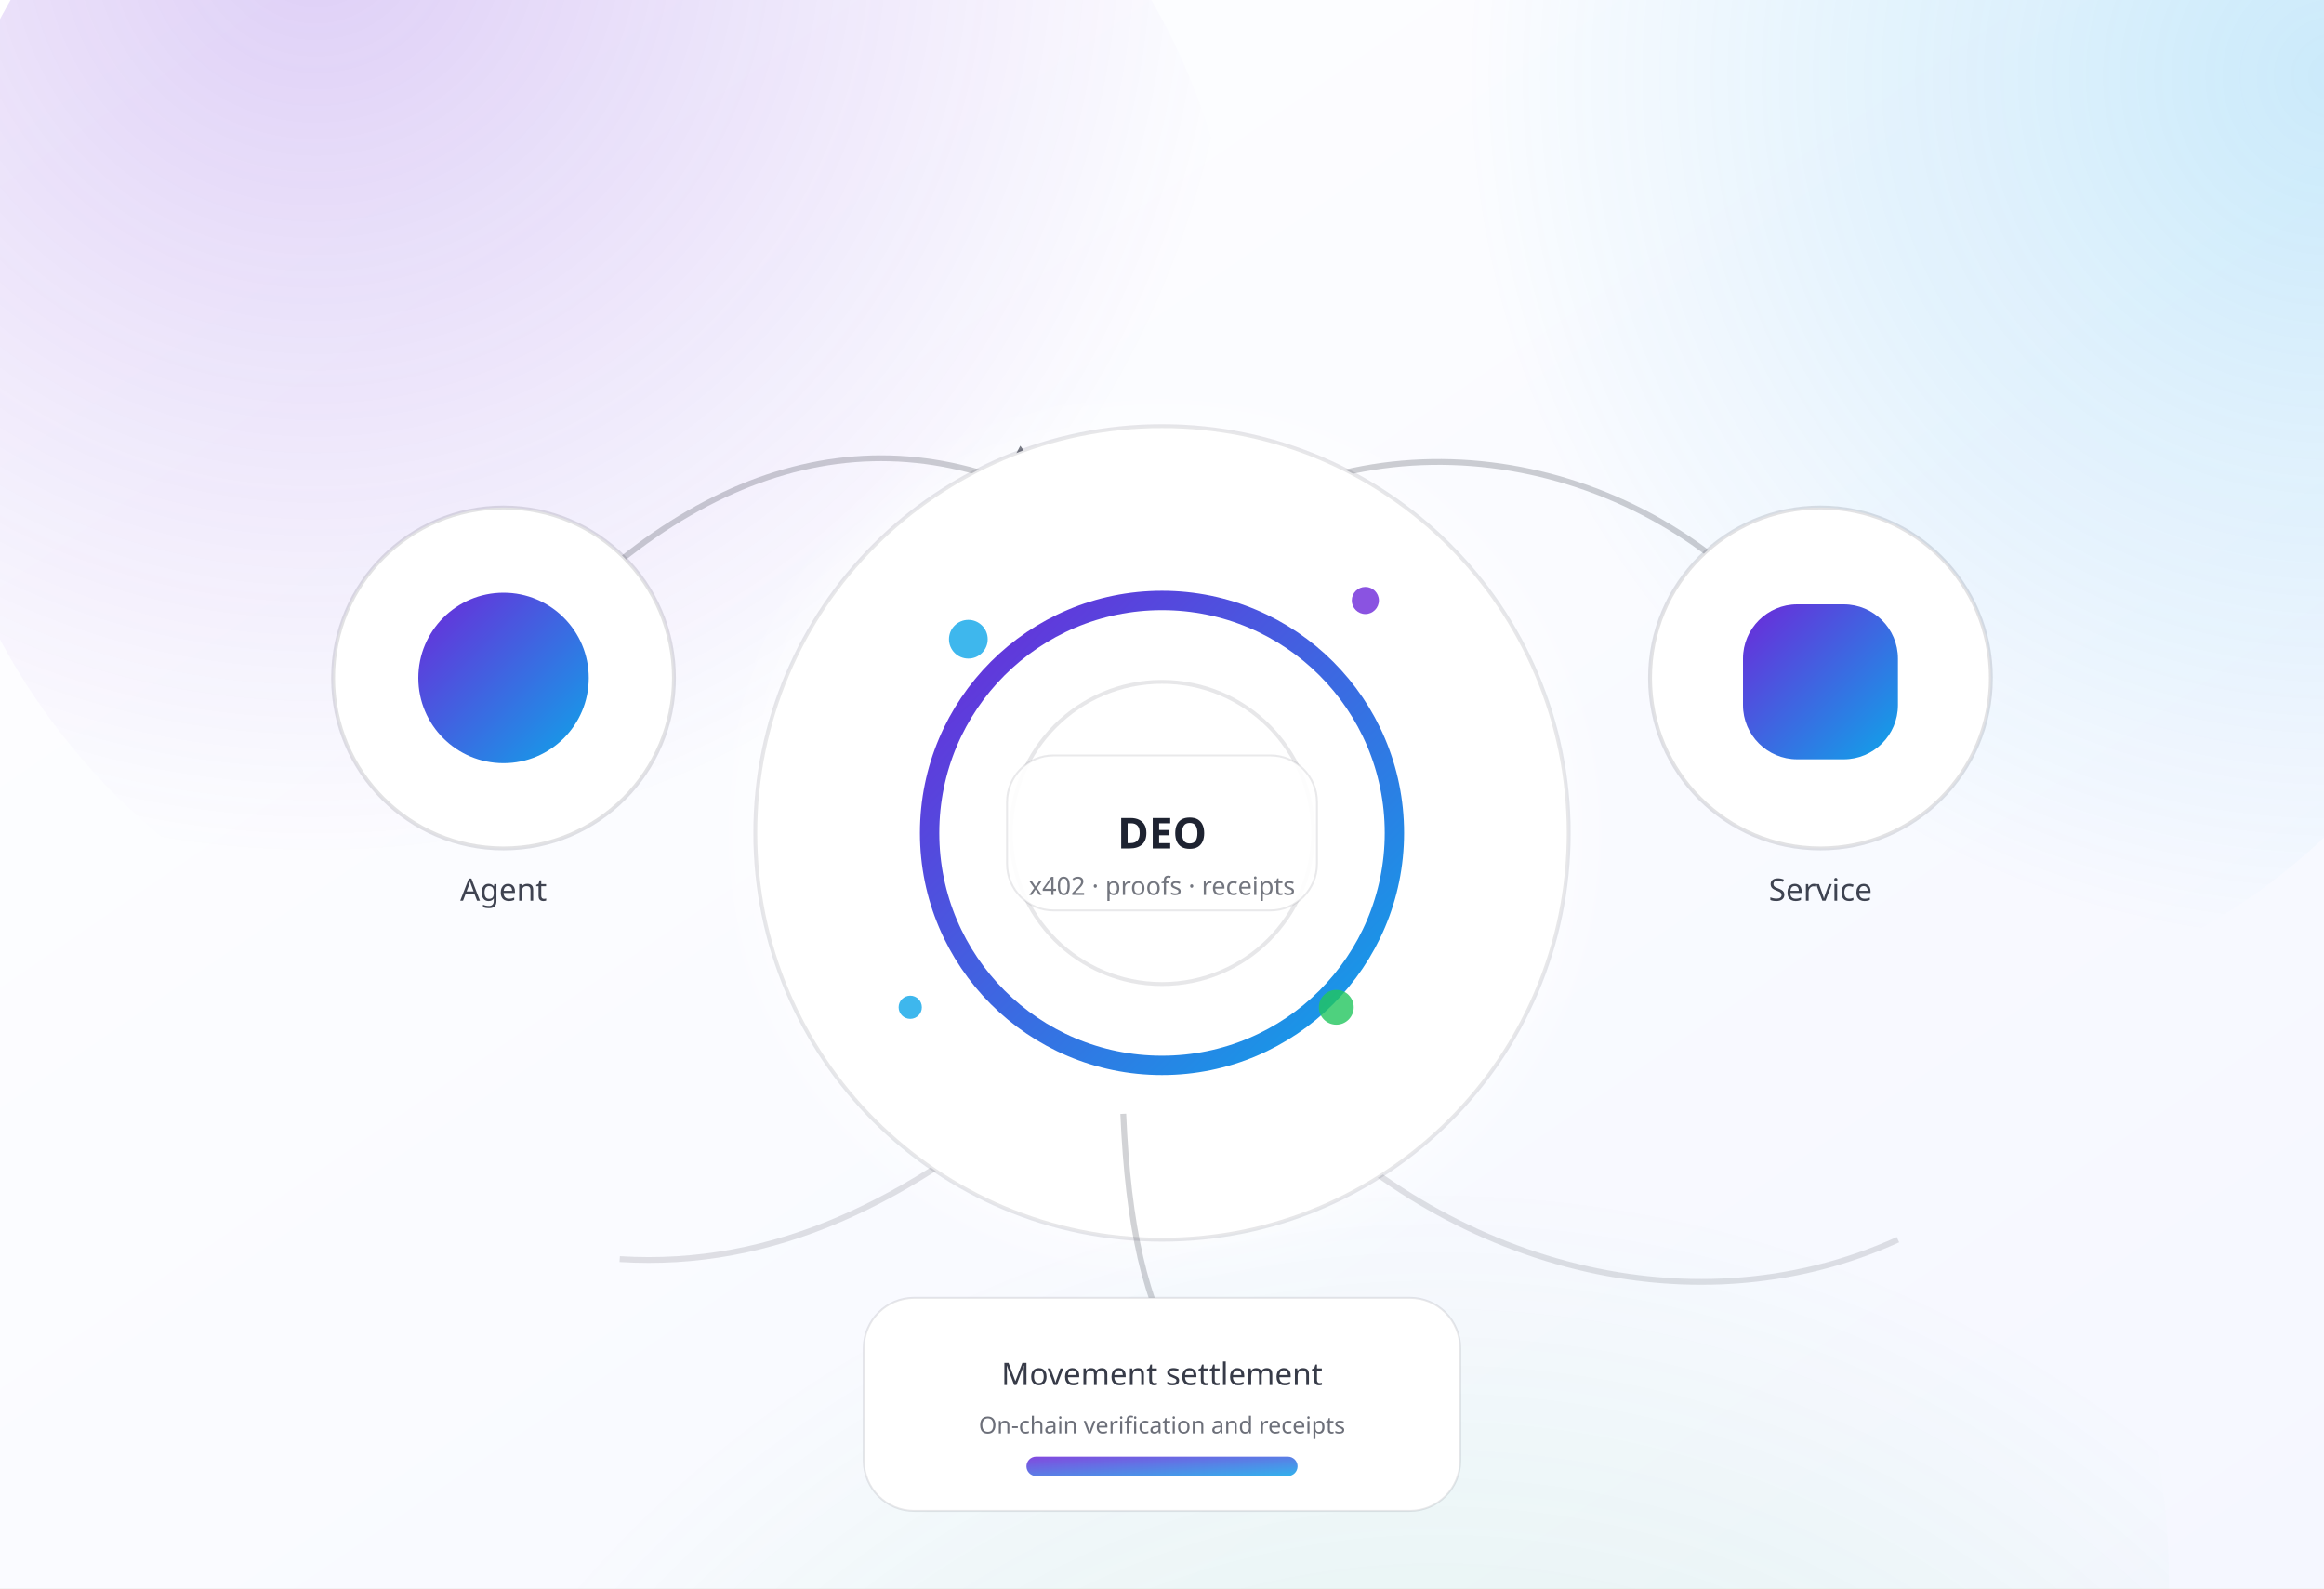
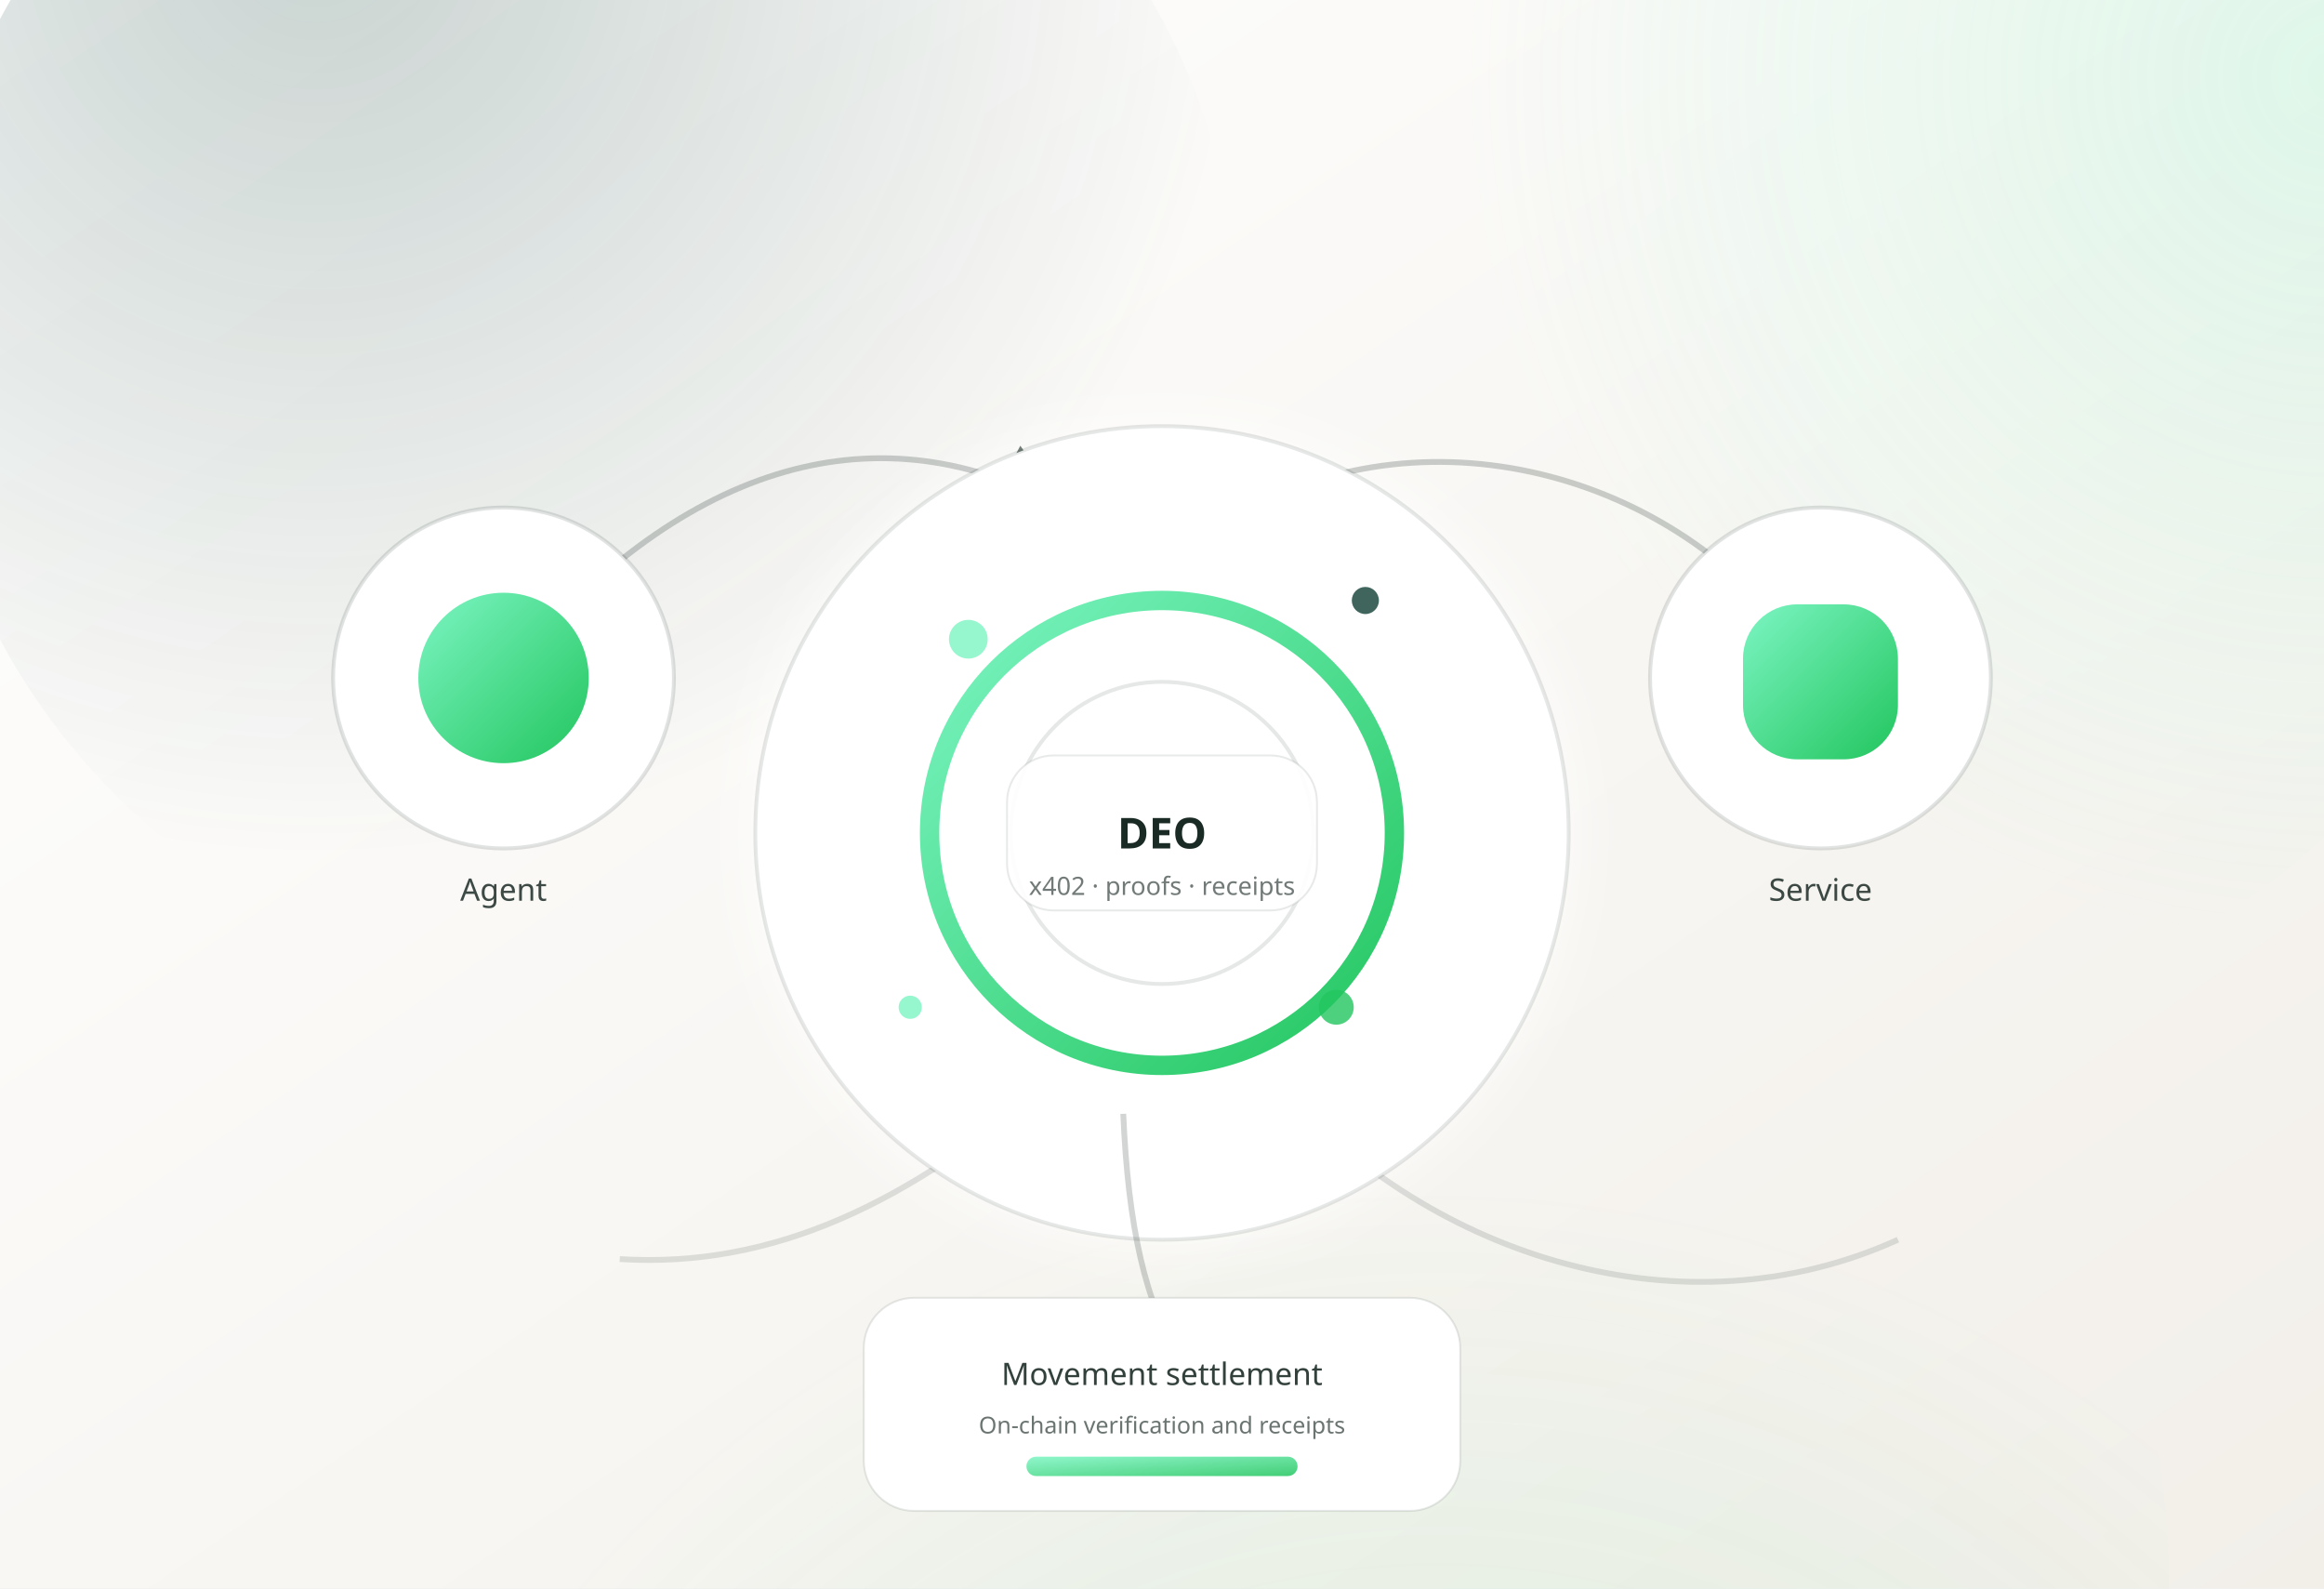
<svg xmlns="http://www.w3.org/2000/svg" width="1200" height="820" viewBox="0 0 1200 820" role="img" aria-label="DEO illustration showing an agent, a service, and Movement settlement">
  <defs>
    <linearGradient id="bg" x1="0" x2="1" y1="0" y2="1">
      <stop offset="0" stop-color="#ffffff" />
-       <stop offset="1" stop-color="#f5f7ff" />
+       <stop offset="1" stop-color="#f2efe9" />
    </linearGradient>
    <radialGradient id="blob1" cx="30%" cy="20%" r="70%">
-       <stop offset="0" stop-color="#6d28d9" stop-opacity="0.22" />
-       <stop offset="1" stop-color="#6d28d9" stop-opacity="0" />
+       <stop offset="0" stop-color="#0f3f35" stop-opacity="0.22" />
+       <stop offset="1" stop-color="#0f3f35" stop-opacity="0" />
    </radialGradient>
    <radialGradient id="blob2" cx="85%" cy="25%" r="70%">
-       <stop offset="0" stop-color="#0ea5e9" stop-opacity="0.20" />
-       <stop offset="1" stop-color="#0ea5e9" stop-opacity="0" />
+       <stop offset="0" stop-color="#7cf5c3" stop-opacity="0.20" />
+       <stop offset="1" stop-color="#7cf5c3" stop-opacity="0" />
    </radialGradient>
    <radialGradient id="blob3" cx="55%" cy="95%" r="70%">
      <stop offset="0" stop-color="#22c55e" stop-opacity="0.16" />
      <stop offset="1" stop-color="#22c55e" stop-opacity="0" />
    </radialGradient>
    <linearGradient id="g" x1="0" x2="1" y1="0" y2="1">
-       <stop offset="0" stop-color="#6d28d9" />
-       <stop offset="1" stop-color="#0ea5e9" />
+       <stop offset="0" stop-color="#7cf5c3" />
+       <stop offset="1" stop-color="#22c55e" />
    </linearGradient>
    <filter id="soft" x="-20%" y="-20%" width="140%" height="140%">
      <feGaussianBlur stdDeviation="14" />
    </filter>
    <marker id="arrow" markerWidth="12" markerHeight="12" refX="10" refY="6" orient="auto">
-       <path d="M0,0 L12,6 L0,12 Z" fill="#0b1020" fill-opacity="0.55" />
+       <path d="M0,0 L12,6 L0,12 Z" fill="#071812" fill-opacity="0.55" />
    </marker>
  </defs>
  <rect x="0" y="0" width="1200" height="820" fill="url(#bg)" />
  <circle cx="300" cy="170" r="340" fill="url(#blob1)" />
  <circle cx="980" cy="200" r="320" fill="url(#blob2)" />
  <circle cx="700" cy="820" r="420" fill="url(#blob3)" />
  <g opacity="0.85">
    <circle cx="600" cy="430" r="210" fill="#ffffff" filter="url(#soft)" />
  </g>
  <g>
-     <path d="M260 350 C 350 240, 450 210, 545 260" fill="none" stroke="#0b1020" stroke-opacity="0.20" stroke-width="3" marker-end="url(#arrow)" />
-     <path d="M650 260 C 750 210, 880 250, 940 350" fill="none" stroke="#0b1020" stroke-opacity="0.20" stroke-width="3" marker-end="url(#arrow)" />
-     <path d="M540 560 C 470 620, 400 655, 320 650" fill="none" stroke="#0b1020" stroke-opacity="0.12" stroke-width="3" />
-     <path d="M660 560 C 740 650, 870 690, 980 640" fill="none" stroke="#0b1020" stroke-opacity="0.12" stroke-width="3" />
+     <path d="M260 350 C 350 240, 450 210, 545 260" fill="none" stroke="#071812" stroke-opacity="0.20" stroke-width="3" marker-end="url(#arrow)" />
+     <path d="M650 260 C 750 210, 880 250, 940 350" fill="none" stroke="#071812" stroke-opacity="0.20" stroke-width="3" marker-end="url(#arrow)" />
+     <path d="M540 560 C 470 620, 400 655, 320 650" fill="none" stroke="#071812" stroke-opacity="0.12" stroke-width="3" />
+     <path d="M660 560 C 740 650, 870 690, 980 640" fill="none" stroke="#071812" stroke-opacity="0.12" stroke-width="3" />
  </g>
  <g>
-     <circle cx="260" cy="350" r="88" fill="#ffffff" stroke="#0b1020" stroke-opacity="0.12" stroke-width="2" />
+     <circle cx="260" cy="350" r="88" fill="#ffffff" stroke="#071812" stroke-opacity="0.12" stroke-width="2" />
    <circle cx="260" cy="350" r="44" fill="url(#g)" />
-     <text x="260" y="465" text-anchor="middle" font-family="ui-sans-serif, system-ui" font-size="16" fill="#0b1020" fill-opacity="0.78">Agent</text>
+     <text x="260" y="465" text-anchor="middle" font-family="ui-sans-serif, system-ui" font-size="16" fill="#071812" fill-opacity="0.78">Agent</text>
  </g>
  <g>
-     <circle cx="940" cy="350" r="88" fill="#ffffff" stroke="#0b1020" stroke-opacity="0.12" stroke-width="2" />
+     <circle cx="940" cy="350" r="88" fill="#ffffff" stroke="#071812" stroke-opacity="0.12" stroke-width="2" />
    <rect x="900" y="312" width="80" height="80" rx="28" fill="url(#g)" />
-     <text x="940" y="465" text-anchor="middle" font-family="ui-sans-serif, system-ui" font-size="16" fill="#0b1020" fill-opacity="0.78">Service</text>
+     <text x="940" y="465" text-anchor="middle" font-family="ui-sans-serif, system-ui" font-size="16" fill="#071812" fill-opacity="0.78">Service</text>
  </g>
  <g>
-     <circle cx="600" cy="430" r="210" fill="#ffffff" stroke="#0b1020" stroke-opacity="0.10" stroke-width="2" />
+     <circle cx="600" cy="430" r="210" fill="#ffffff" stroke="#071812" stroke-opacity="0.10" stroke-width="2" />
    <circle cx="600" cy="430" r="120" fill="none" stroke="url(#g)" stroke-width="10" stroke-linecap="round" />
-     <circle cx="600" cy="430" r="78" fill="#ffffff" stroke="#0b1020" stroke-opacity="0.10" stroke-width="2" />
+     <circle cx="600" cy="430" r="78" fill="#ffffff" stroke="#071812" stroke-opacity="0.10" stroke-width="2" />
    <g opacity="0.92">
-       <rect x="520" y="390" width="160" height="80" rx="24" fill="#ffffff" stroke="#0b1020" stroke-opacity="0.10" />
-       <text x="600" y="438" text-anchor="middle" font-family="ui-sans-serif, system-ui" font-size="22" fill="#0b1020" font-weight="700">DEO</text>
-       <text x="600" y="462" text-anchor="middle" font-family="ui-sans-serif, system-ui" font-size="13" fill="#0b1020" fill-opacity="0.62">x402 · proofs · receipts</text>
+       <rect x="520" y="390" width="160" height="80" rx="24" fill="#ffffff" stroke="#071812" stroke-opacity="0.10" />
+       <text x="600" y="438" text-anchor="middle" font-family="ui-sans-serif, system-ui" font-size="22" fill="#071812" font-weight="700">DEO</text>
+       <text x="600" y="462" text-anchor="middle" font-family="ui-sans-serif, system-ui" font-size="13" fill="#071812" fill-opacity="0.62">x402 · proofs · receipts</text>
    </g>
    <g opacity="0.80">
-       <circle cx="500" cy="330" r="10" fill="#0ea5e9" />
-       <circle cx="705" cy="310" r="7" fill="#6d28d9" />
+       <circle cx="500" cy="330" r="10" fill="#7cf5c3" />
+       <circle cx="705" cy="310" r="7" fill="#0f3f35" />
      <circle cx="690" cy="520" r="9" fill="#22c55e" />
-       <circle cx="470" cy="520" r="6" fill="#0ea5e9" />
+       <circle cx="470" cy="520" r="6" fill="#7cf5c3" />
    </g>
  </g>
  <g>
-     <path d="M580 575 C 585 690, 615 740, 700 750" fill="none" stroke="#0b1020" stroke-opacity="0.18" stroke-width="3" marker-end="url(#arrow)" />
+     <path d="M580 575 C 585 690, 615 740, 700 750" fill="none" stroke="#071812" stroke-opacity="0.18" stroke-width="3" marker-end="url(#arrow)" />
    <g>
-       <rect x="446" y="670" width="308" height="110" rx="26" fill="#ffffff" stroke="#0b1020" stroke-opacity="0.10" />
-       <text x="600" y="715" text-anchor="middle" font-family="ui-sans-serif, system-ui" font-size="16" fill="#0b1020" fill-opacity="0.82">Movement settlement</text>
-       <text x="600" y="740" text-anchor="middle" font-family="ui-sans-serif, system-ui" font-size="12" fill="#0b1020" fill-opacity="0.60">On-chain verification and receipts</text>
+       <rect x="446" y="670" width="308" height="110" rx="26" fill="#ffffff" stroke="#071812" stroke-opacity="0.10" />
+       <text x="600" y="715" text-anchor="middle" font-family="ui-sans-serif, system-ui" font-size="16" fill="#071812" fill-opacity="0.82">Movement settlement</text>
+       <text x="600" y="740" text-anchor="middle" font-family="ui-sans-serif, system-ui" font-size="12" fill="#071812" fill-opacity="0.60">On-chain verification and receipts</text>
      <rect x="530" y="752" width="140" height="10" rx="5" fill="url(#g)" opacity="0.85" />
    </g>
  </g>
</svg>
